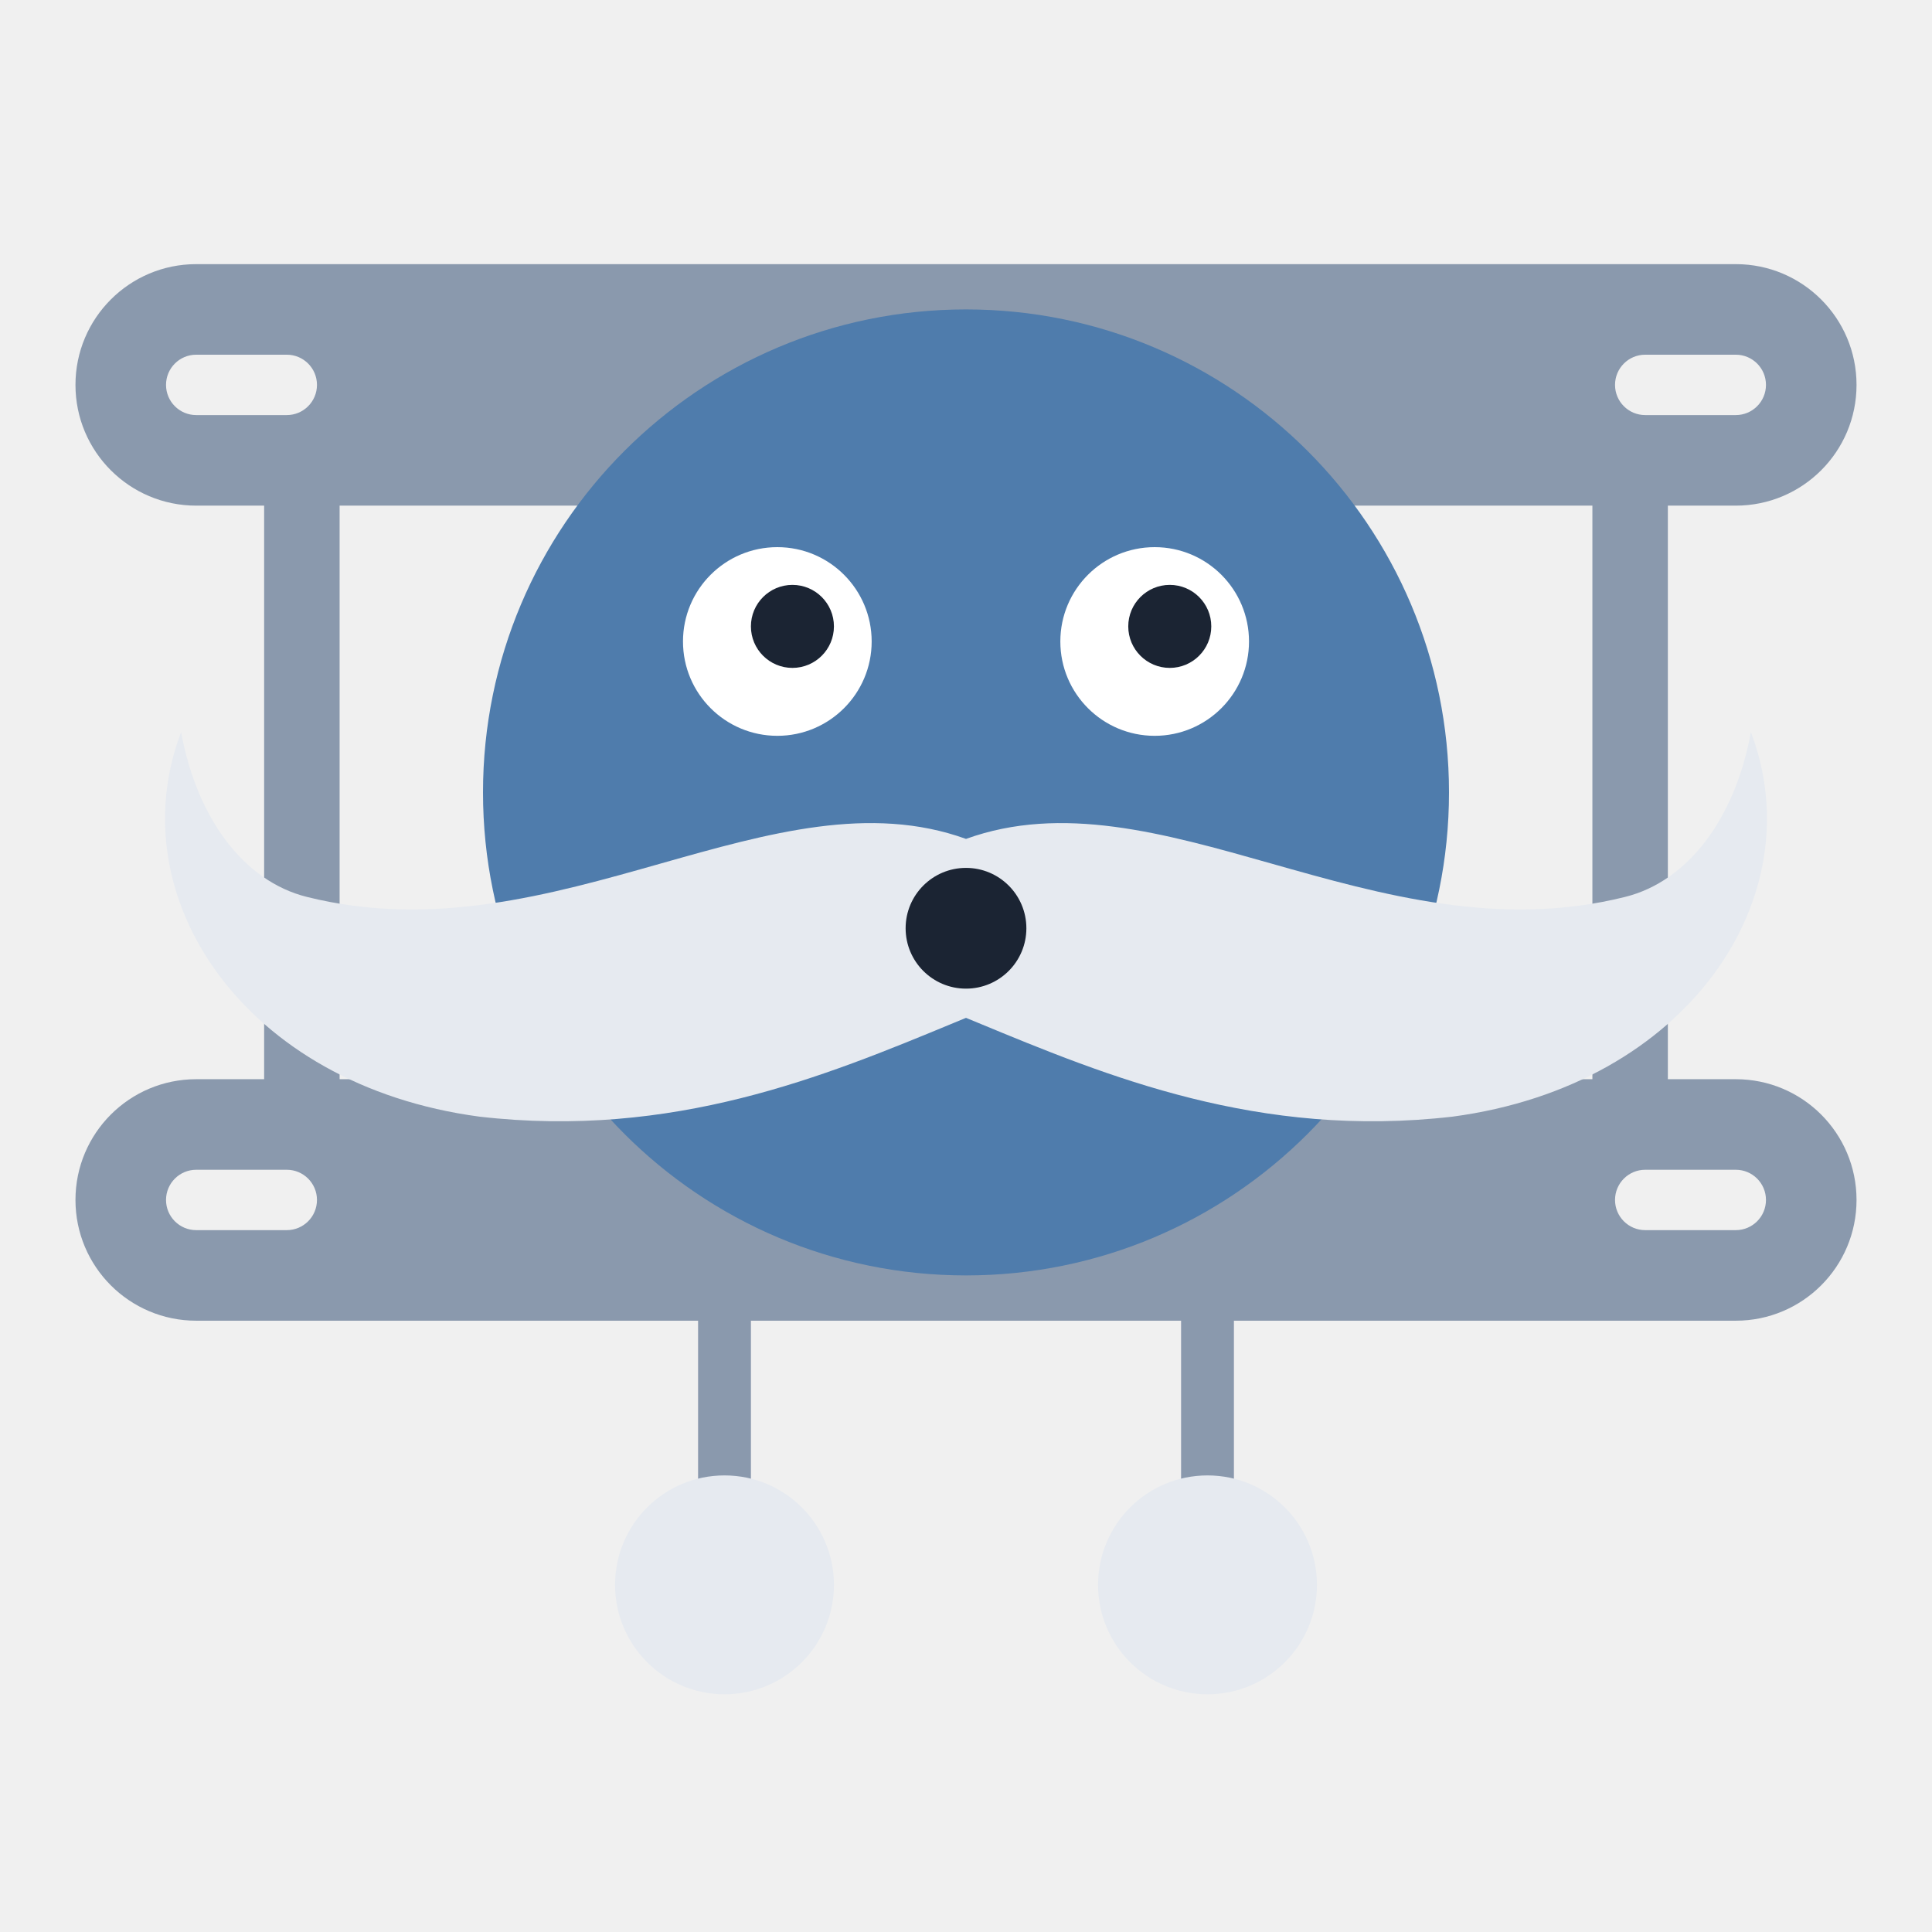
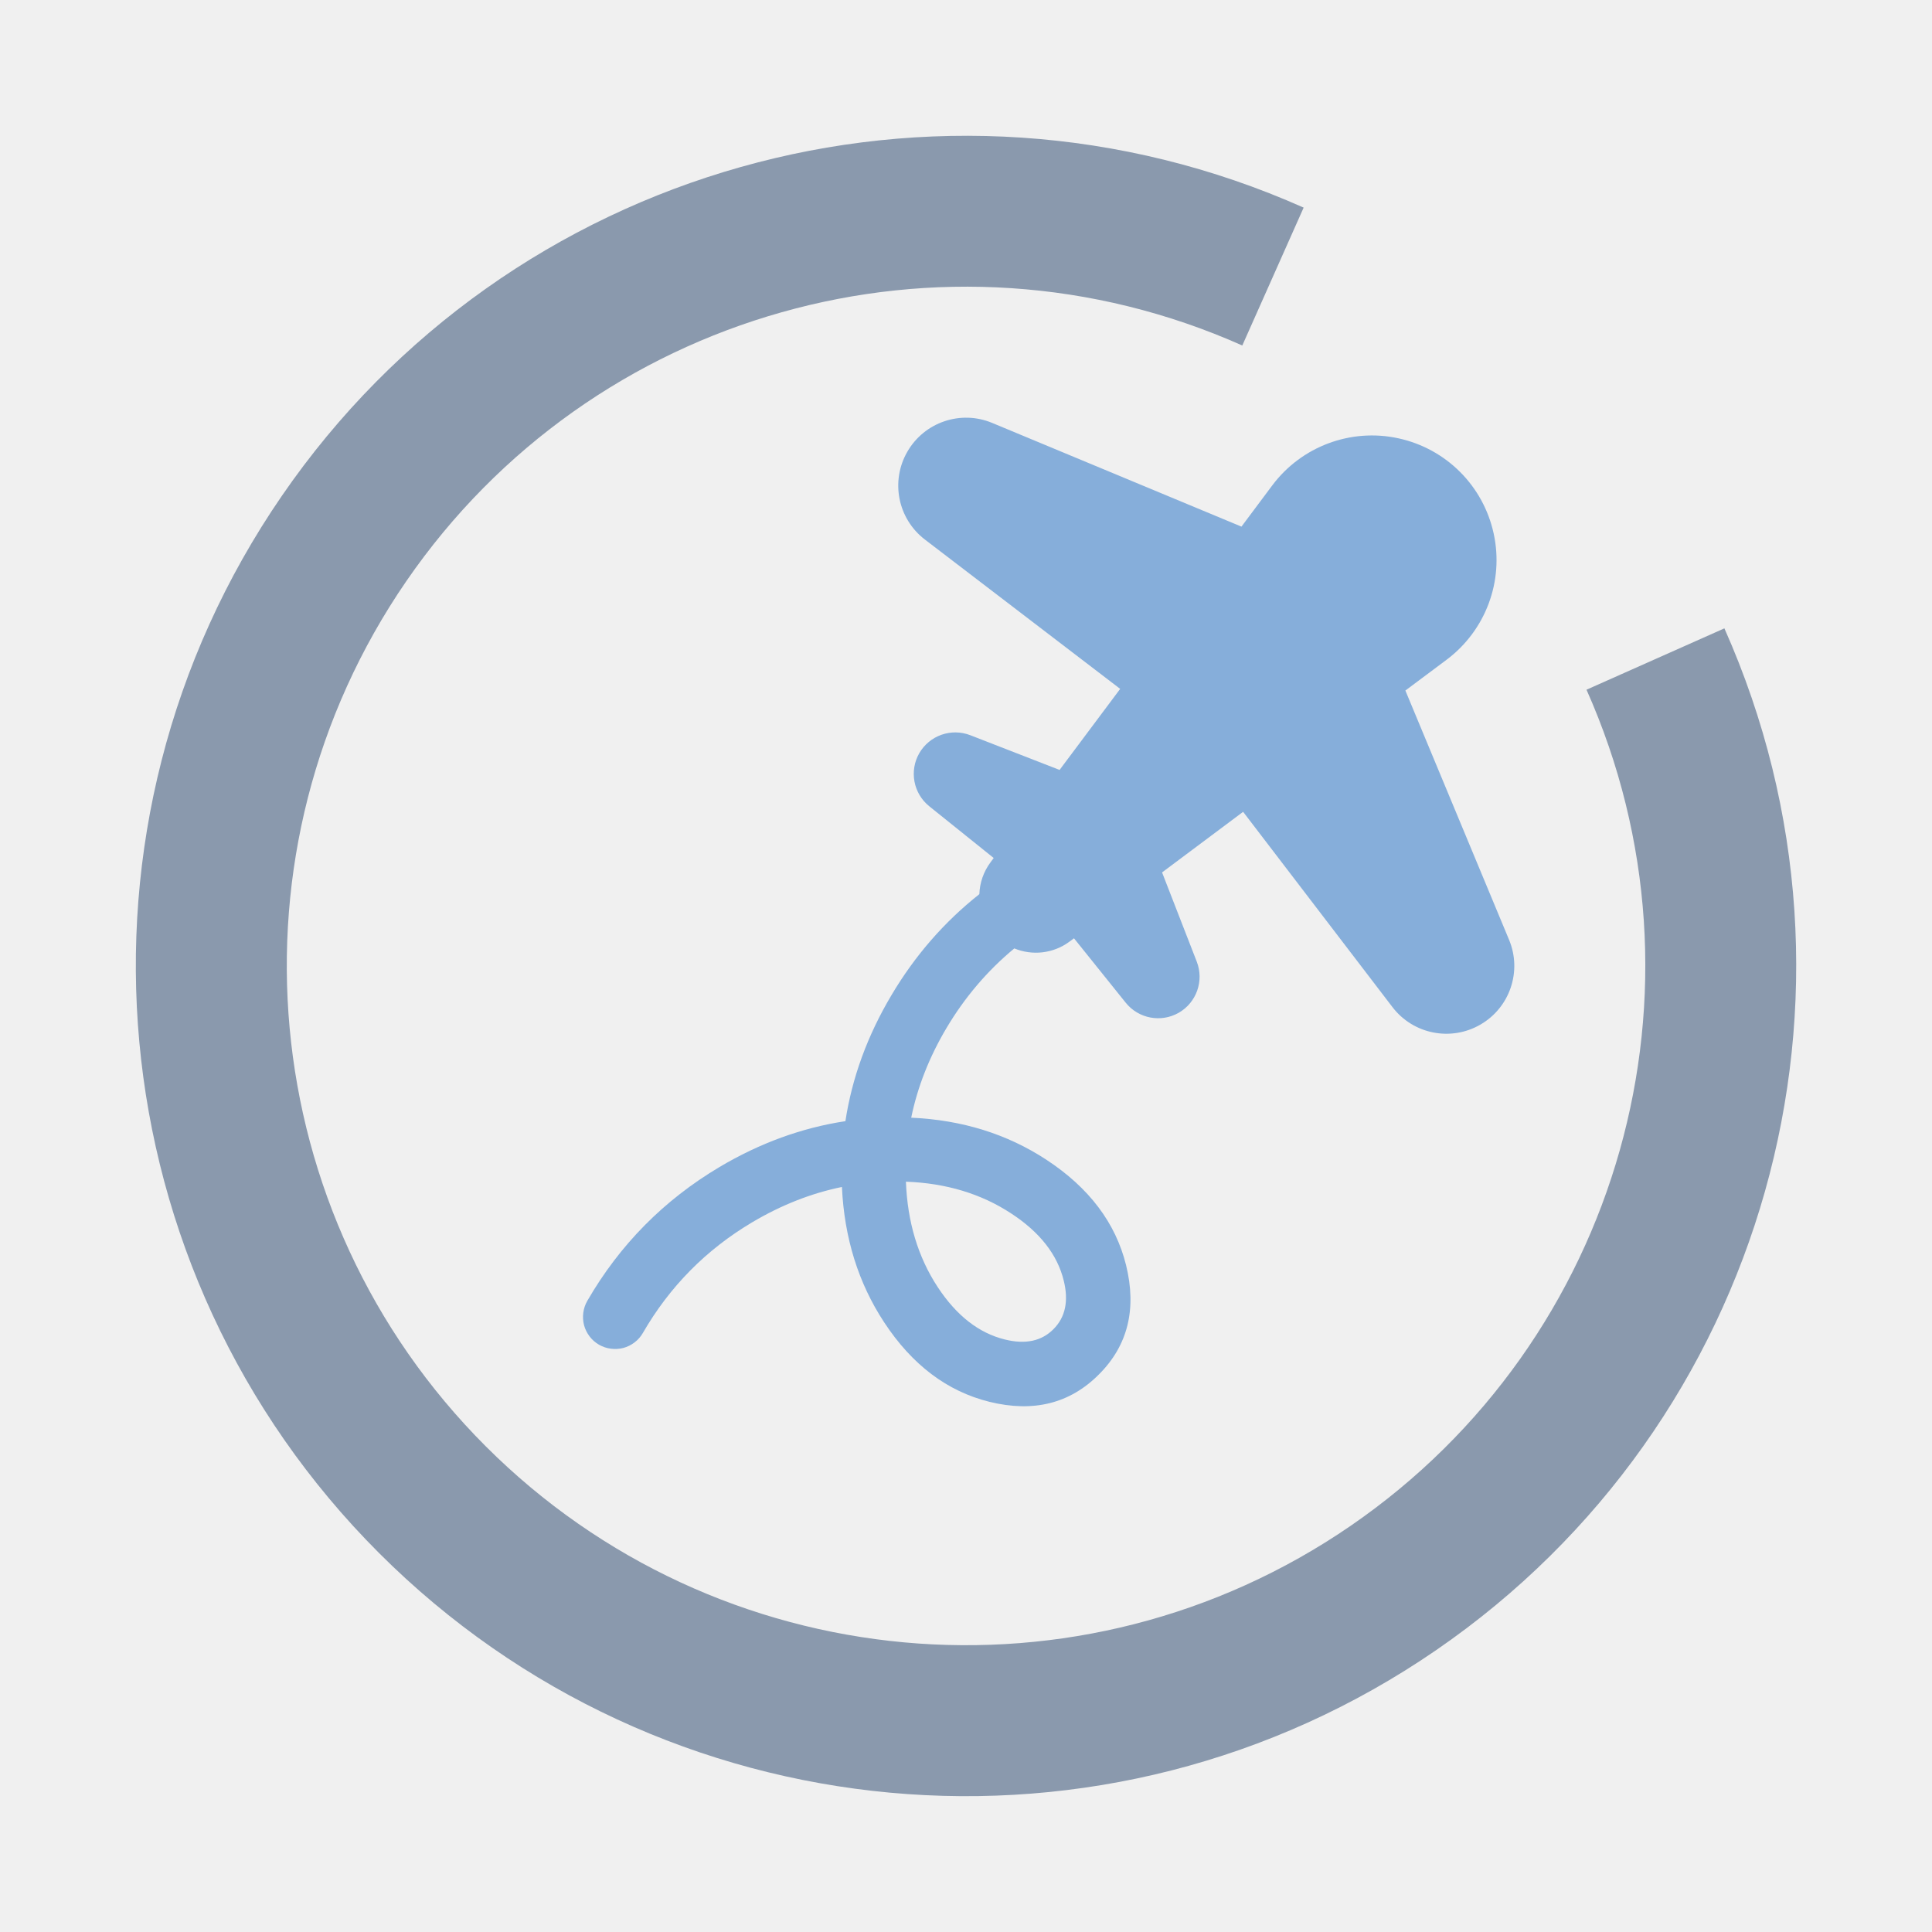
<svg xmlns="http://www.w3.org/2000/svg" viewBox="0 0 256 256" width="256" height="256">
-   <path fill="#8A99AD" d="M92.5 171H99.5V210H92.5ZM156.5 171H163.5V210H156.5Z" />
-   <path fill="#E6EAF0" d="M145.5 210C145.5 201.99 151.99 195.5 160 195.5C168.01 195.5 174.5 201.99 174.5 210C174.5 218.01 168.01 224.5 160 224.5C151.99 224.5 145.5 218.01 145.5 210ZM81.5 210C81.5 201.99 87.99 195.5 96 195.5C104.01 195.5 110.5 201.99 110.5 210C110.5 218.01 104.01 224.5 96 224.5C87.99 224.5 81.5 218.01 81.5 210Z" />
-   <path fill="#8A99AD" d="M26 143H35V67H26C17.16 67 10 59.84 10 51C10 42.16 17.16 35 26 35H230C238.84 35 246 42.16 246 51C246 59.84 238.84 67 230 67H221V143H230C238.84 143 246 150.16 246 159C246 167.84 238.84 175 230 175H26C17.16 175 10 167.84 10 159C10 150.16 17.16 143 26 143ZM211 67H45V143H211V67ZM218 155C215.79 155 214 156.79 214 159C214 161.21 215.79 163 218 163H230C232.21 163 234 161.21 234 159C234 156.79 232.21 155 230 155ZM218 47C215.79 47 214 48.79 214 51C214 53.21 215.79 55 218 55H230C232.21 55 234 53.21 234 51C234 48.79 232.21 47 230 47ZM26 155C23.79 155 22 156.79 22 159C22 161.21 23.79 163 26 163H38C40.21 163 42 161.21 42 159C42 156.79 40.21 155 38 155ZM26 47C23.79 47 22 48.79 22 51C22 53.21 23.79 55 26 55H38C40.21 55 42 53.21 42 51C42 48.79 40.21 47 38 47Z" />
-   <circle cx="128" cy="105" r="64" fill="#4F7CAC" />
-   <circle cx="103" cy="85" r="12.5" fill="#FFFFFF" />
-   <circle cx="105" cy="83" r="5.5" fill="#1B2433" />
-   <circle cx="153" cy="85" r="12.5" fill="#FFFFFF" />
-   <circle cx="155" cy="83" r="5.5" fill="#1B2433" />
-   <path fill="#E6EAF0" d="M128 134.87C127.46 135.09 126.92 135.31 126.38 135.54C109.28 142.62 89.22 150.92 63.52 147.96C32.32 143.8 15.68 118.84 24 97C26.08 108.44 32.32 116.76 40.64 118.84C57.28 123 72.87 118.58 87.56 114.42C101.86 110.37 115.3 106.57 128 111.16C140.7 106.57 154.14 110.37 168.44 114.42C183.13 118.58 198.72 123 215.36 118.84C223.68 116.76 229.92 108.44 232 97C240.32 118.84 223.68 143.8 192.48 147.96C166.78 150.92 146.72 142.62 129.62 135.54C129.08 135.31 128.54 135.09 128 134.87Z" />
-   <circle cx="128" cy="123" r="8" fill="#1B2433" />
+   <path fill="#8A99AD" d="M228.49 83.26C250.05 131.7 234 188.62 190.3 218.65C146.61 248.69 87.71 243.27 50.22 205.78C12.73 168.29 7.31 109.39 37.35 65.7C67.38 22 124.3 5.95 172.74 27.51L164.61 45.78C124.98 28.13 78.4 41.27 53.83 77.02C29.26 112.77 33.69 160.96 64.36 191.64C95.04 222.31 143.23 226.74 178.98 202.17C214.73 177.6 227.87 131.02 210.22 91.39L228.49 83.26Z" />
+   <path fill="#86AEDA" d="M168.58 64.32C172.45 59.15 178.99 56.7 185.3 58.08C191.62 59.45 196.55 64.38 197.92 70.7C199.3 77.01 196.85 83.55 191.68 87.42L186.22 91.5L199.96 124.53C201.7 128.7 200.07 133.51 196.15 135.77C192.24 138.03 187.26 137.04 184.51 133.45L164.72 107.57L153.98 115.6L158.58 127.43C159.56 129.96 158.55 132.83 156.2 134.19C153.85 135.54 150.86 134.98 149.16 132.86L142.31 124.33L141.74 124.75C139.57 126.37 136.78 126.65 134.4 125.67Q129.06 130.09 125.42 136.21Q122 141.97 120.74 148.1Q130.84 148.55 138.65 153.67Q147.13 159.23 149.21 167.64Q151.36 176.39 145.6 182.13Q139.85 187.9 131.11 185.75Q122.7 183.67 117.14 175.19Q112.03 167.4 111.56 157.28Q105.45 158.53 99.67 161.96Q90.51 167.4 85.18 176.63Q84.76 177.36 84.09 177.87Q83.41 178.39 82.6 178.61Q81.78 178.82 80.94 178.71Q80.1 178.6 79.37 178.18Q78.64 177.76 78.13 177.09Q77.61 176.41 77.39 175.6Q77.18 174.78 77.29 173.94Q77.4 173.1 77.82 172.37Q84.26 161.23 95.33 154.64Q103.37 149.87 112.02 148.56Q113.35 139.89 118.12 131.87Q122.78 124.01 129.77 118.48C129.82 117 130.31 115.52 131.25 114.26L131.67 113.69L123.14 106.84C121.02 105.14 120.46 102.15 121.81 99.8C123.17 97.45 126.04 96.44 128.57 97.42L140.4 102.02L148.43 91.28L122.55 71.49C118.96 68.74 117.97 63.76 120.23 59.85C122.49 55.93 127.3 54.3 131.47 56.04L164.5 69.78ZM120.04 156.58Q120.34 164.58 124.24 170.53Q127.98 176.22 133.15 177.49Q137.22 178.5 139.58 176.13Q141.96 173.76 140.95 169.68Q139.68 164.51 133.99 160.79Q128.02 156.87 120.04 156.58Z" />
</svg>
